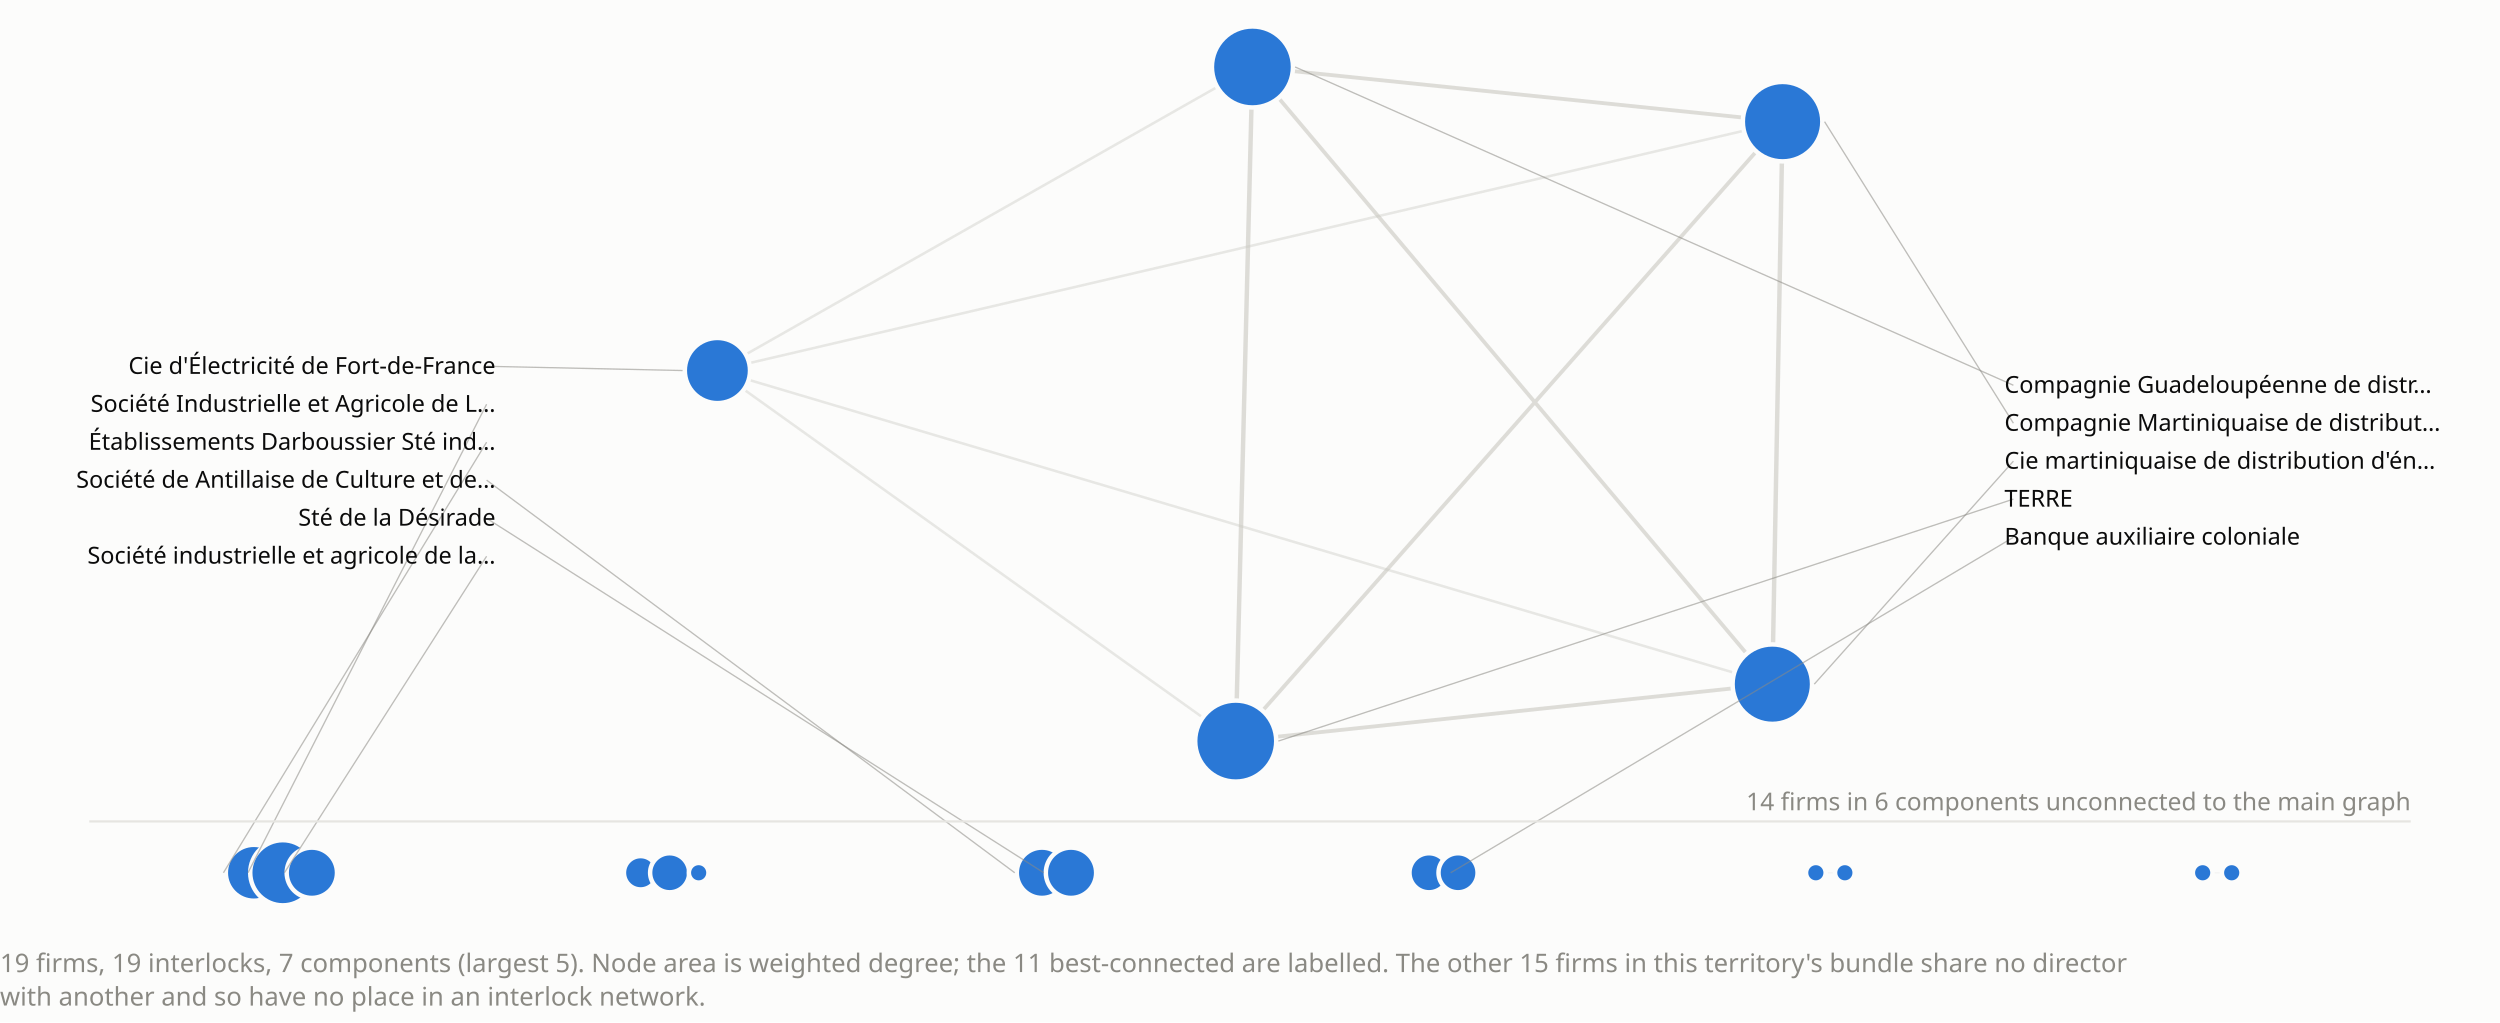
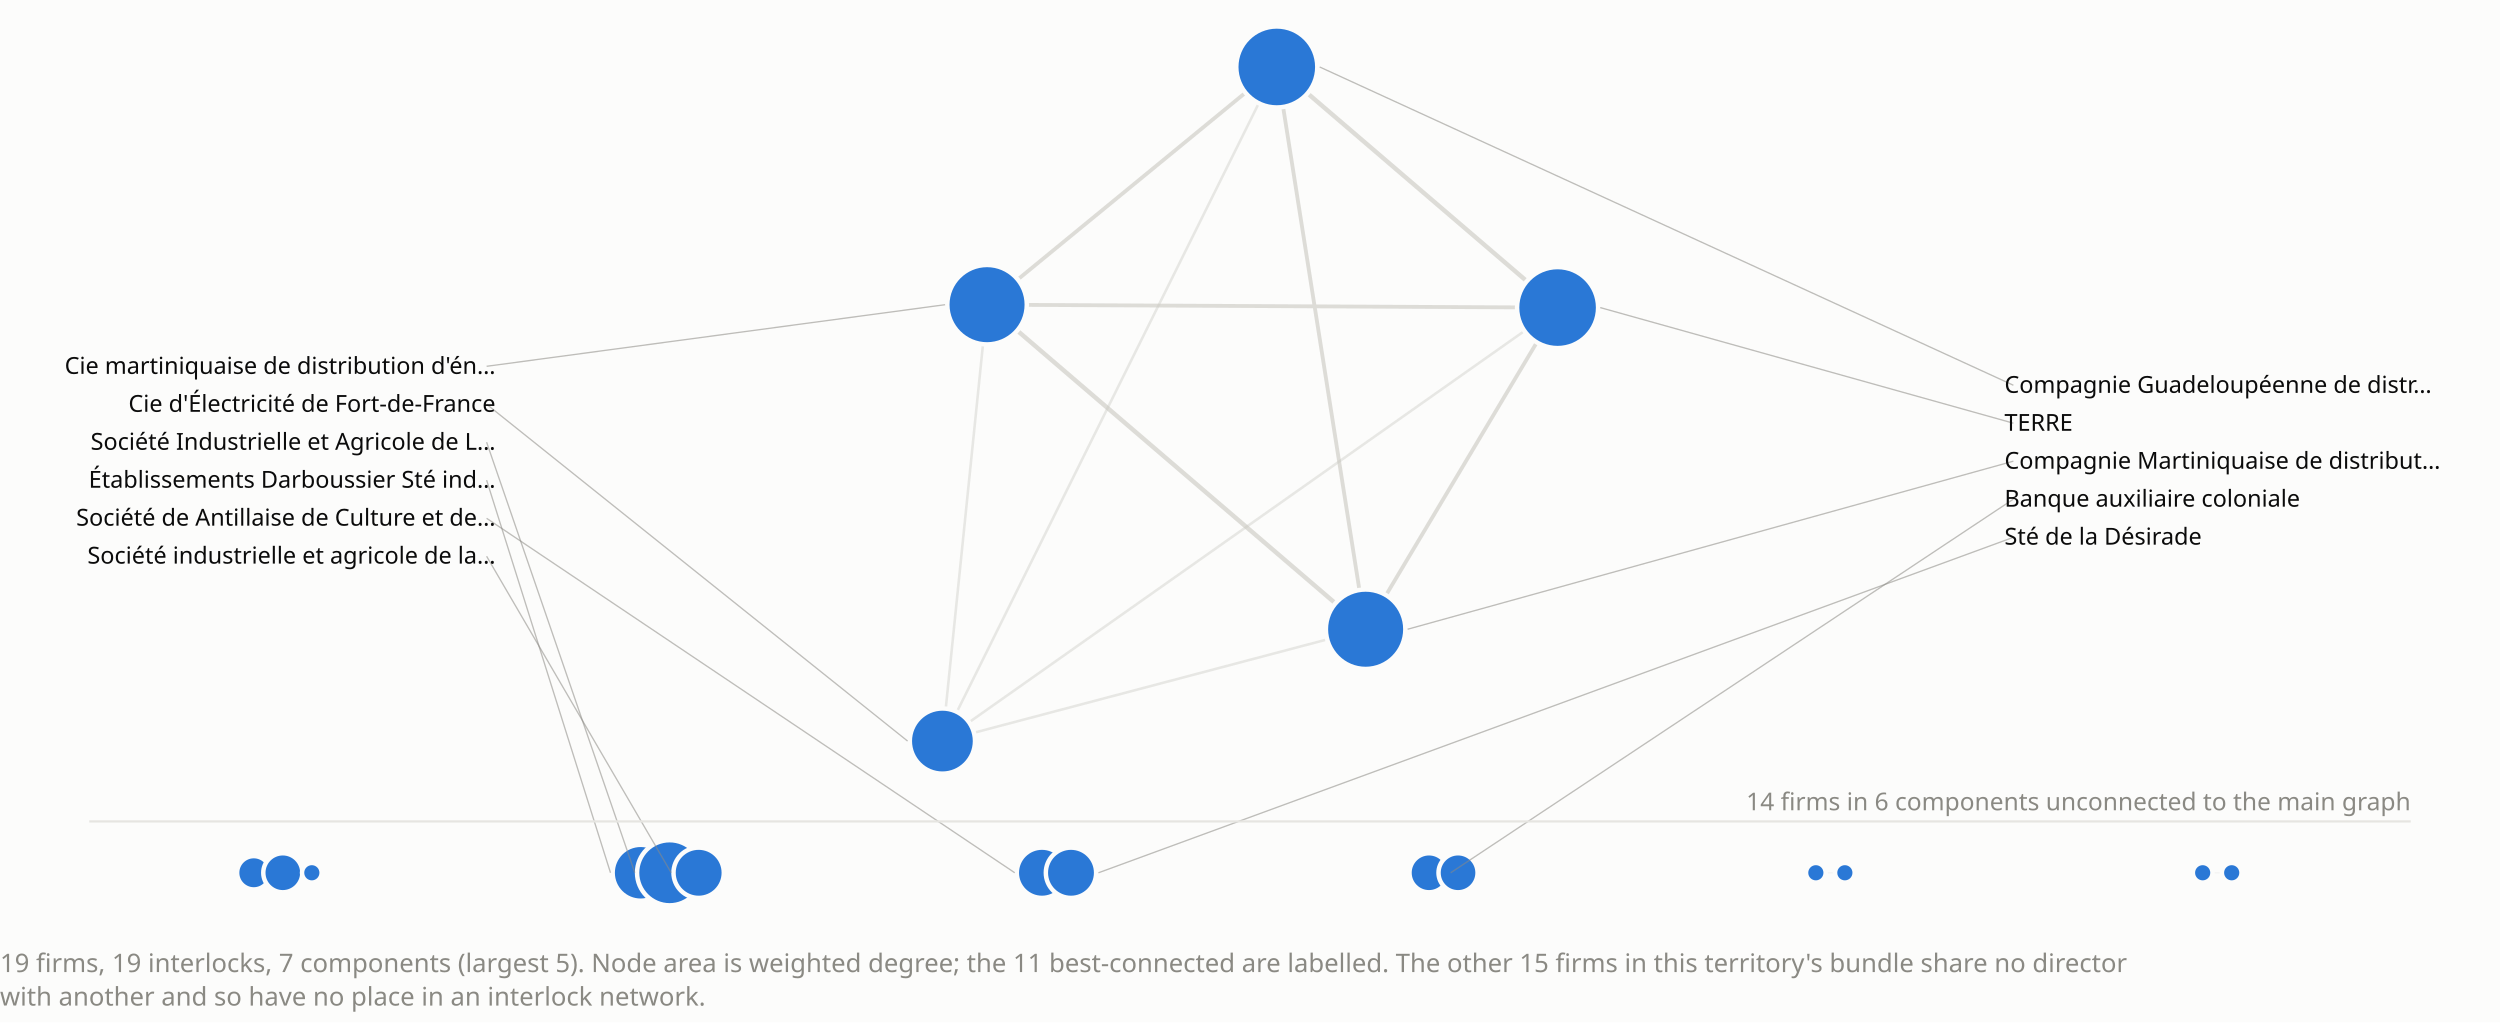
<svg xmlns="http://www.w3.org/2000/svg" viewBox="0 0 1120 458" width="1120" height="458" role="img" aria-label="Guadeloupe and Martinique interlock network">
  <rect width="1120" height="458" fill="#fcfcfb" />
  <g stroke="#c9c8c2" fill="none">
-     <path d="M561.1 30.0L553.6 332.0M113.7 391.0L126.7 391.0M798.6 54.5L794.0 306.5M466.8 391.0L479.8 391.0" stroke-width="2.00" stroke-opacity="0.620" />
-     <path d="M561.1 30.0L798.6 54.5M561.1 30.0L794.0 306.5M553.6 332.0L798.6 54.5M553.6 332.0L794.0 306.5M126.7 391.0L139.7 391.0" stroke-width="1.72" stroke-opacity="0.620" />
-     <path d="M561.1 30.0L321.4 166.0M553.6 332.0L321.4 166.0M798.6 54.5L321.4 166.0M794.0 306.5L321.4 166.0M640.2 391.0L653.2 391.0" stroke-width="1.16" stroke-opacity="0.400" />
-     <path d="M113.7 391.0L139.7 391.0M300.0 391.0L313.0 391.0M813.5 391.0L826.5 391.0M986.8 391.0L999.8 391.0" stroke-width="0.60" stroke-opacity="0.160" />
-     <path d="M287.0 391.0L300.0 391.0" stroke-width="0.88" stroke-opacity="0.280" />
+     <path d="M572.0 30.0L697.8 137.8M287.0 391.0L300.0 391.0M611.8 281.9L442.2 136.5M466.8 391.0L479.8 391.0" stroke-width="2.00" stroke-opacity="0.620" />
+     <path d="M572.0 30.0L611.8 281.9M572.0 30.0L442.2 136.5M697.8 137.8L611.8 281.9M697.8 137.8L442.2 136.5M300.0 391.0L313.0 391.0" stroke-width="1.72" stroke-opacity="0.620" />
+     <path d="M572.0 30.0L422.2 332.0M697.8 137.8L422.2 332.0M611.8 281.9L422.2 332.0M442.2 136.5L422.2 332.0M640.2 391.0L653.2 391.0" stroke-width="1.16" stroke-opacity="0.400" />
+     <path d="M287.0 391.0L313.0 391.0M126.7 391.0L139.7 391.0M813.5 391.0L826.5 391.0M986.8 391.0L999.8 391.0" stroke-width="0.60" stroke-opacity="0.160" />
+     <path d="M113.7 391.0L126.7 391.0" stroke-width="0.88" stroke-opacity="0.280" />
  </g>
  <g>
-     <circle class="nd" data-id="guadeloupeennedistributionenergieelectrique" cx="561.1" cy="30.0" r="18.15" fill="#2a78d6" stroke="#fcfcfb" stroke-width="2" />
-     <circle class="nd" data-id="terre" cx="553.6" cy="332.0" r="18.15" fill="#2a78d6" stroke="#fcfcfb" stroke-width="2" />
-     <circle class="nd" data-id="etablissementsdarboussierindustrielleagricolepointepitre" cx="113.7" cy="391.0" r="12.53" fill="#2a78d6" stroke="#fcfcfb" stroke-width="2" />
-     <circle class="nd" data-id="industrielleagricolepointepitre" cx="126.7" cy="391.0" r="14.60" fill="#2a78d6" stroke="#fcfcfb" stroke-width="2" />
-     <circle class="nd" data-id="martiniquaisedistributionenergieelectrique" cx="798.6" cy="54.5" r="17.80" fill="#2a78d6" stroke="#fcfcfb" stroke-width="2" />
-     <circle class="nd" data-id="martiniquaisedistributionenergieelectriquejardin" cx="794.0" cy="306.5" r="17.80" fill="#2a78d6" stroke="#fcfcfb" stroke-width="2" />
+     <circle class="nd" data-id="guadeloupeennedistributionenergieelectrique" cx="572.0" cy="30.0" r="18.15" fill="#2a78d6" stroke="#fcfcfb" stroke-width="2" />
+     <circle class="nd" data-id="terre" cx="697.8" cy="137.8" r="18.15" fill="#2a78d6" stroke="#fcfcfb" stroke-width="2" />
+     <circle class="nd" data-id="etablissementsdarboussierindustrielleagricolepointepitre" cx="287.0" cy="391.0" r="12.53" fill="#2a78d6" stroke="#fcfcfb" stroke-width="2" />
+     <circle class="nd" data-id="industrielleagricolepointepitre" cx="300.0" cy="391.0" r="14.60" fill="#2a78d6" stroke="#fcfcfb" stroke-width="2" />
+     <circle class="nd" data-id="martiniquaisedistributionenergieelectrique" cx="611.8" cy="281.9" r="17.80" fill="#2a78d6" stroke="#fcfcfb" stroke-width="2" />
+     <circle class="nd" data-id="martiniquaisedistributionenergieelectriquejardin" cx="442.2" cy="136.5" r="17.80" fill="#2a78d6" stroke="#fcfcfb" stroke-width="2" />
    <circle class="nd" data-id="antillaiseculturecommerce" cx="466.8" cy="391.0" r="11.27" fill="#2a78d6" stroke="#fcfcfb" stroke-width="2" />
    <circle class="nd" data-id="desirade" cx="479.8" cy="391.0" r="11.27" fill="#2a78d6" stroke="#fcfcfb" stroke-width="2" />
-     <circle class="nd" data-id="industrielleagricolepointepitreetablissements" cx="139.7" cy="391.0" r="11.27" fill="#2a78d6" stroke="#fcfcfb" stroke-width="2" />
+     <circle class="nd" data-id="industrielleagricolepointepitreetablissements" cx="313.0" cy="391.0" r="11.27" fill="#2a78d6" stroke="#fcfcfb" stroke-width="2" />
    <circle class="nd" data-id="banqueauxiliairecoloniale" cx="640.2" cy="391.0" r="8.75" fill="#2a78d6" stroke="#fcfcfb" stroke-width="2" />
    <circle class="nd" data-id="banqueguadeloupe" cx="653.2" cy="391.0" r="8.75" fill="#2a78d6" stroke="#fcfcfb" stroke-width="2" />
-     <circle class="nd" data-id="electricitefortfrance" cx="321.4" cy="166.0" r="14.60" fill="#2a78d6" stroke="#fcfcfb" stroke-width="2" />
-     <circle class="nd" data-id="commercialeantillesfrancaisesfredtanon" cx="287.0" cy="391.0" r="7.47" fill="#2a78d6" stroke="#fcfcfb" stroke-width="2" />
-     <circle class="nd" data-id="commercialeantillesfrancaisesftanon" cx="300.0" cy="391.0" r="8.75" fill="#2a78d6" stroke="#fcfcfb" stroke-width="2" />
-     <circle class="nd" data-id="entreprisemaritimecommerciale" cx="313.0" cy="391.0" r="4.40" fill="#2a78d6" stroke="#fcfcfb" stroke-width="2" />
+     <circle class="nd" data-id="electricitefortfrance" cx="422.2" cy="332.0" r="14.60" fill="#2a78d6" stroke="#fcfcfb" stroke-width="2" />
+     <circle class="nd" data-id="commercialeantillesfrancaisesfredtanon" cx="113.7" cy="391.0" r="7.47" fill="#2a78d6" stroke="#fcfcfb" stroke-width="2" />
+     <circle class="nd" data-id="commercialeantillesfrancaisesftanon" cx="126.7" cy="391.0" r="8.75" fill="#2a78d6" stroke="#fcfcfb" stroke-width="2" />
+     <circle class="nd" data-id="entreprisemaritimecommerciale" cx="139.7" cy="391.0" r="4.40" fill="#2a78d6" stroke="#fcfcfb" stroke-width="2" />
    <circle class="nd" data-id="banquemartinique" cx="813.5" cy="391.0" r="4.40" fill="#2a78d6" stroke="#fcfcfb" stroke-width="2" />
    <circle class="nd" data-id="francocolonialeantillaise" cx="826.5" cy="391.0" r="4.40" fill="#2a78d6" stroke="#fcfcfb" stroke-width="2" />
    <circle class="nd" data-id="felixhubert" cx="986.8" cy="391.0" r="4.40" fill="#2a78d6" stroke="#fcfcfb" stroke-width="2" />
    <circle class="nd" data-id="unionbananieremartiniquaise" cx="999.8" cy="391.0" r="4.40" fill="#2a78d6" stroke="#fcfcfb" stroke-width="2" />
  </g>
-   <line x1="218.0" y1="164.1" x2="305.8" y2="166.0" stroke="#8a8983" stroke-width="0.6" stroke-opacity="0.55" />
-   <line x1="218.0" y1="181.1" x2="111.1" y2="391.0" stroke="#8a8983" stroke-width="0.6" stroke-opacity="0.55" />
-   <line x1="218.0" y1="198.1" x2="100.1" y2="391.0" stroke="#8a8983" stroke-width="0.6" stroke-opacity="0.55" />
-   <line x1="218.0" y1="215.1" x2="454.6" y2="391.0" stroke="#8a8983" stroke-width="0.6" stroke-opacity="0.55" />
-   <line x1="218.0" y1="232.2" x2="467.6" y2="391.0" stroke="#8a8983" stroke-width="0.6" stroke-opacity="0.55" />
-   <line x1="218.0" y1="249.2" x2="127.4" y2="391.0" stroke="#8a8983" stroke-width="0.6" stroke-opacity="0.55" />
-   <line x1="902.0" y1="172.6" x2="580.2" y2="30.0" stroke="#8a8983" stroke-width="0.6" stroke-opacity="0.55" />
-   <line x1="902.0" y1="189.6" x2="817.4" y2="54.5" stroke="#8a8983" stroke-width="0.6" stroke-opacity="0.55" />
-   <line x1="902.0" y1="206.6" x2="812.8" y2="306.5" stroke="#8a8983" stroke-width="0.6" stroke-opacity="0.55" />
-   <line x1="902.0" y1="223.6" x2="572.7" y2="332.0" stroke="#8a8983" stroke-width="0.6" stroke-opacity="0.55" />
-   <line x1="902.0" y1="240.7" x2="649.9" y2="391.0" stroke="#8a8983" stroke-width="0.6" stroke-opacity="0.55" />
+   <line x1="218.0" y1="164.1" x2="423.4" y2="136.5" stroke="#8a8983" stroke-width="0.6" stroke-opacity="0.55" />
+   <line x1="218.0" y1="181.1" x2="406.6" y2="332.0" stroke="#8a8983" stroke-width="0.6" stroke-opacity="0.55" />
+   <line x1="218.0" y1="198.1" x2="284.4" y2="391.0" stroke="#8a8983" stroke-width="0.6" stroke-opacity="0.55" />
+   <line x1="218.0" y1="215.1" x2="273.5" y2="391.0" stroke="#8a8983" stroke-width="0.6" stroke-opacity="0.55" />
+   <line x1="218.0" y1="232.2" x2="454.6" y2="391.0" stroke="#8a8983" stroke-width="0.6" stroke-opacity="0.55" />
+   <line x1="218.0" y1="249.2" x2="300.7" y2="391.0" stroke="#8a8983" stroke-width="0.6" stroke-opacity="0.55" />
+   <line x1="902.0" y1="172.6" x2="591.2" y2="30.0" stroke="#8a8983" stroke-width="0.6" stroke-opacity="0.55" />
+   <line x1="902.0" y1="189.6" x2="716.9" y2="137.8" stroke="#8a8983" stroke-width="0.6" stroke-opacity="0.55" />
+   <line x1="902.0" y1="206.6" x2="630.6" y2="281.9" stroke="#8a8983" stroke-width="0.6" stroke-opacity="0.55" />
+   <line x1="902.0" y1="223.6" x2="649.9" y2="391.0" stroke="#8a8983" stroke-width="0.6" stroke-opacity="0.55" />
+   <line x1="902.0" y1="240.7" x2="492.1" y2="391.0" stroke="#8a8983" stroke-width="0.6" stroke-opacity="0.55" />
  <g font-size="10.5" font-family="ui-sans-serif,system-ui,sans-serif" fill="#0b0b0b">
-     <text x="222.0" y="167.5" text-anchor="end">Cie d'Électricité de Fort-de-France</text>
-     <text x="222.0" y="184.5" text-anchor="end">Société Industrielle et Agricole de L…</text>
-     <text x="222.0" y="201.5" text-anchor="end">Établissements Darboussier Sté ind…</text>
-     <text x="222.0" y="218.5" text-anchor="end">Société de Antillaise de Culture et de…</text>
-     <text x="222.0" y="235.5" text-anchor="end">Sté de la Désirade</text>
+     <text x="222.0" y="167.5" text-anchor="end">Cie martiniquaise de distribution d'én…</text>
+     <text x="222.0" y="184.5" text-anchor="end">Cie d'Électricité de Fort-de-France</text>
+     <text x="222.0" y="201.5" text-anchor="end">Société Industrielle et Agricole de L…</text>
+     <text x="222.0" y="218.5" text-anchor="end">Établissements Darboussier Sté ind…</text>
+     <text x="222.0" y="235.5" text-anchor="end">Société de Antillaise de Culture et de…</text>
    <text x="222.0" y="252.5" text-anchor="end">Société industrielle et agricole de la…</text>
    <text x="898.0" y="176.0" text-anchor="start">Compagnie Guadeloupéenne de distr…</text>
-     <text x="898.0" y="193.0" text-anchor="start">Compagnie Martiniquaise de distribut…</text>
-     <text x="898.0" y="210.0" text-anchor="start">Cie martiniquaise de distribution d'én…</text>
-     <text x="898.0" y="227.0" text-anchor="start">TERRE</text>
-     <text x="898.0" y="244.0" text-anchor="start">Banque auxiliaire coloniale</text>
+     <text x="898.0" y="193.0" text-anchor="start">TERRE</text>
+     <text x="898.0" y="210.0" text-anchor="start">Compagnie Martiniquaise de distribut…</text>
+     <text x="898.0" y="227.0" text-anchor="start">Banque auxiliaire coloniale</text>
+     <text x="898.0" y="244.0" text-anchor="start">Sté de la Désirade</text>
  </g>
  <line x1="40" y1="368" x2="1080" y2="368" stroke="#e6e5e1" stroke-width="1" />
  <text x="1080" y="363" text-anchor="end" font-size="11" font-family="ui-sans-serif,system-ui,sans-serif" fill="#8a8983">14 firms in 6 components unconnected to the main graph</text>
  <g font-size="11.5" font-family="ui-sans-serif,system-ui,sans-serif" fill="#8a8983">
    <text x="0" y="435.5">19 firms, 19 interlocks, 7 components (largest 5). Node area is weighted degree; the 11 best-connected are labelled. The other 15 firms in this territory's bundle share no director</text>
    <text x="0" y="450.5">with another and so have no place in an interlock network.</text>
  </g>
</svg>
